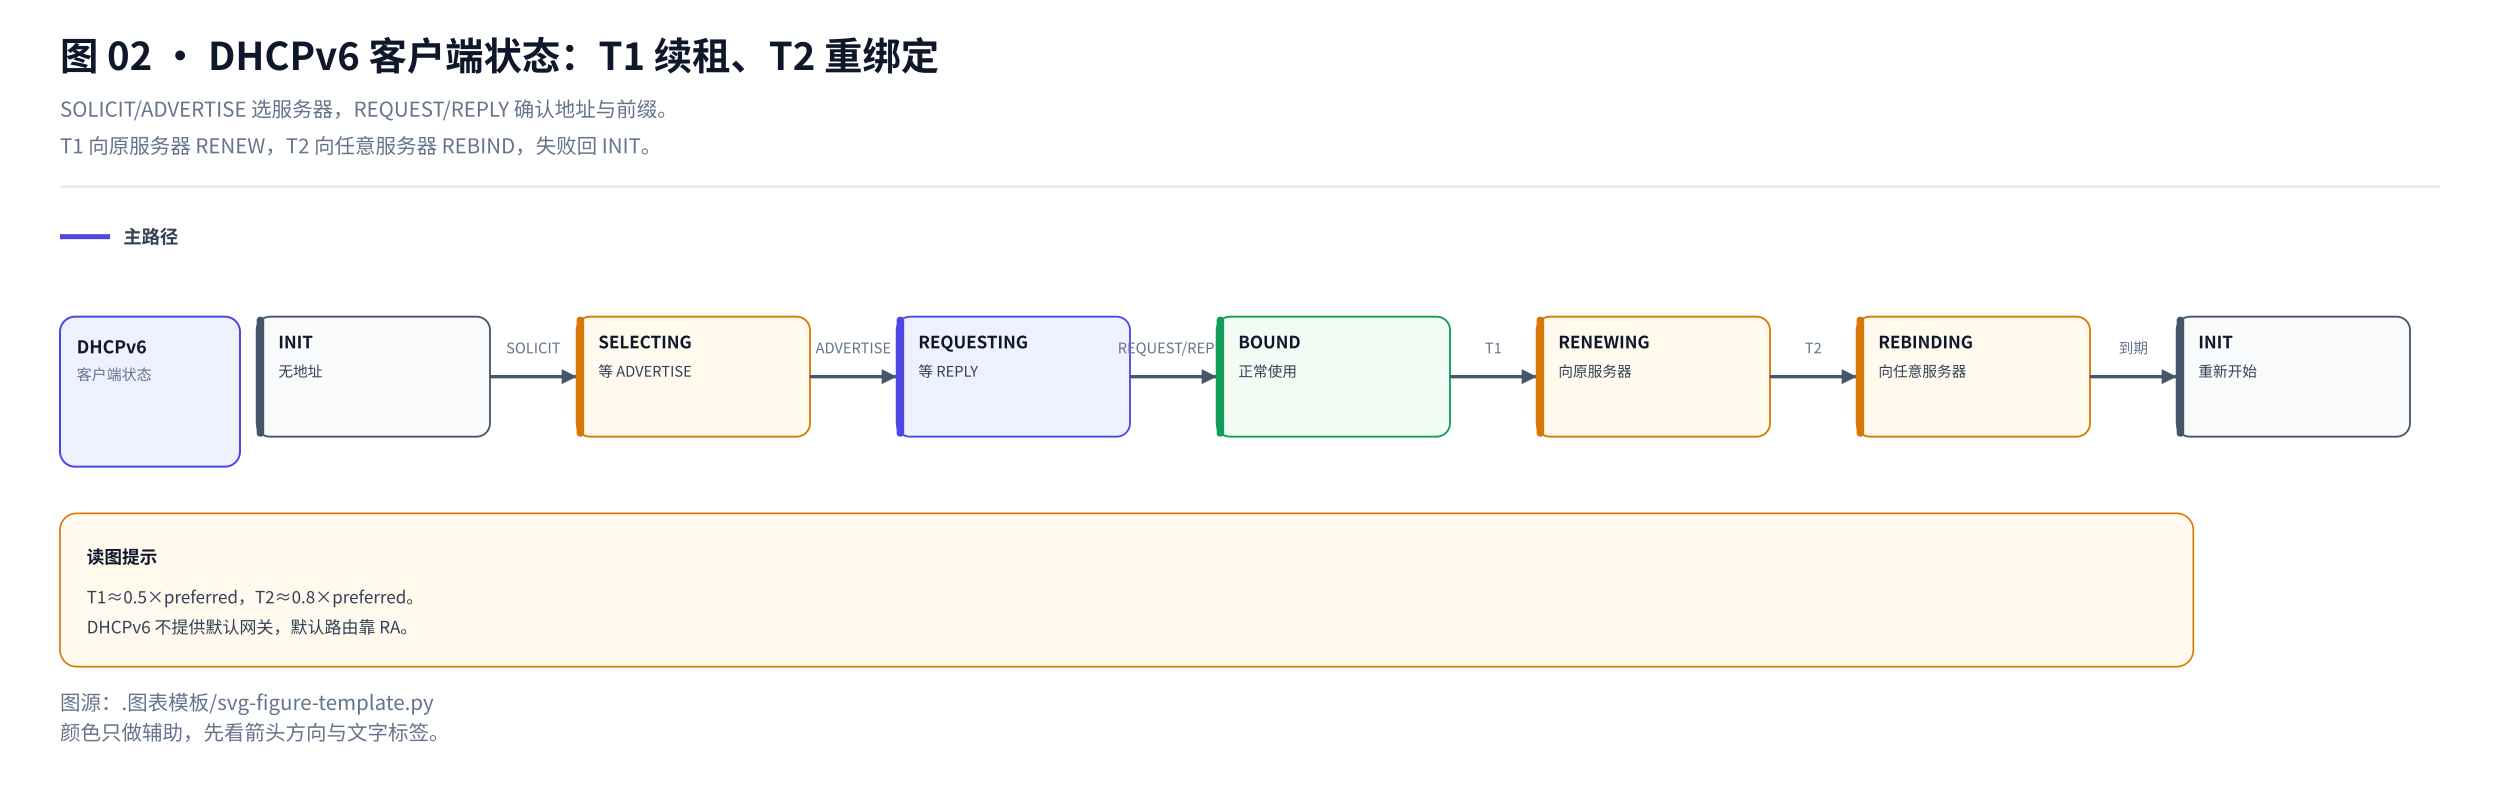
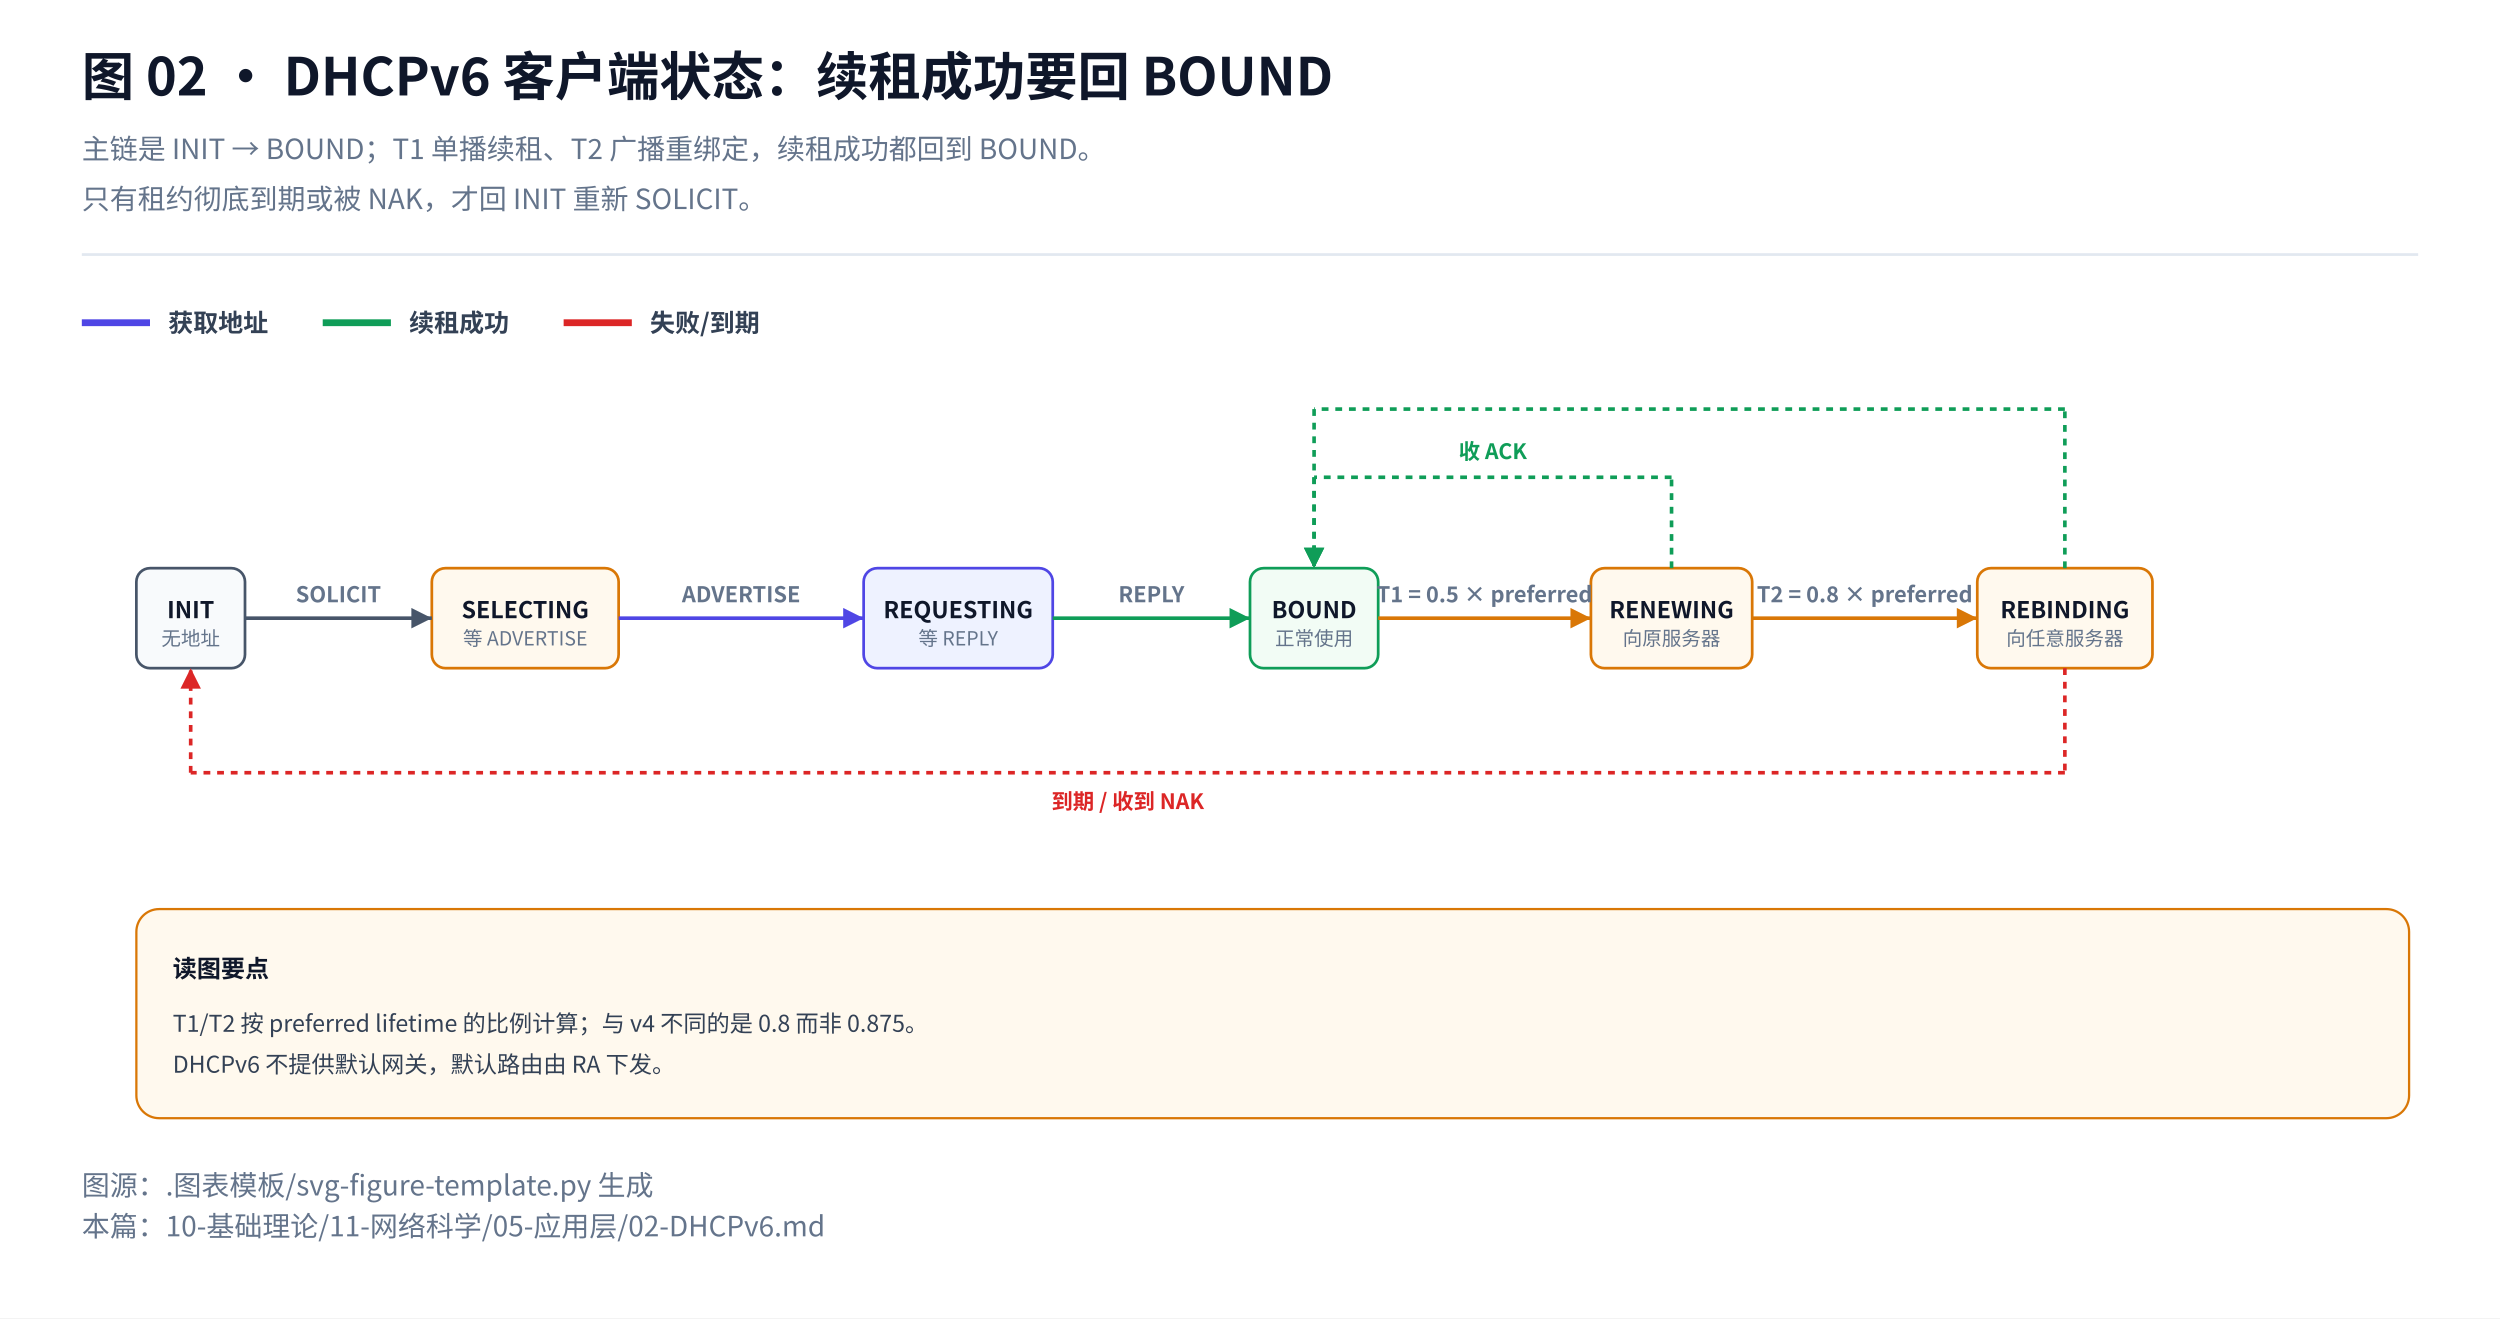
- <svg xmlns="http://www.w3.org/2000/svg" width="1500" height="480" viewBox="0 0 1500 480" font-family="'Noto Sans CJK SC','Source Han Sans SC','WenQuanYi Micro Hei',sans-serif">
-   <rect width="1500" height="480" fill="#ffffff" />
-   <line x1="36" y1="112" x2="1464" y2="112" stroke="#e2e8f0" stroke-width="1.2" />
-   <text x="36" y="42" font-size="23" fill="#0f172a" xml:space="preserve" font-weight="700">图 02 · DHCPv6 客户端状态：T1 续租、T2 重绑定</text>
-   <text x="36" y="70" font-size="12.3" fill="#64748b" xml:space="preserve">SOLICIT/ADVERTISE 选服务器，REQUEST/REPLY 确认地址与前缀。</text>
-   <text x="36" y="92" font-size="12.3" fill="#64748b" xml:space="preserve">T1 向原服务器 RENEW，T2 向任意服务器 REBIND，失败回 INIT。</text>
+ <svg xmlns="http://www.w3.org/2000/svg" width="1100" height="580" viewBox="0 0 1100 580" font-family="'Noto Sans CJK SC','Source Han Sans SC','WenQuanYi Micro Hei',sans-serif">
+   <rect width="1100" height="580" fill="#ffffff" />
+   <line x1="36" y1="112" x2="1064" y2="112" stroke="#e2e8f0" stroke-width="1.2" />
+   <text x="36" y="42" font-size="23" fill="#0f172a" xml:space="preserve" font-weight="700">图 02 · DHCPv6 客户端状态：续租成功要回 BOUND</text>
+   <text x="36" y="70" font-size="12.3" fill="#64748b" xml:space="preserve">主链是 INIT → BOUND；T1 单播续租、T2 广播重绑定，续租成功都回到 BOUND。</text>
+   <text x="36" y="92" font-size="12.3" fill="#64748b" xml:space="preserve">只有租约彻底到期或被 NAK，才回 INIT 重新 SOLICIT。</text>
  <line x1="36" y1="142" x2="66" y2="142" stroke="#4f46e5" stroke-width="3" />
-   <text x="74" y="146" font-size="11" fill="#334155" xml:space="preserve" font-weight="600">主路径</text>
-   <rect x="36" y="190" width="108" height="90" fill="#eef2ff" rx="9" stroke="#4f46e5" stroke-width="1.2" />
-   <text x="46" y="212" font-size="10.6" fill="#0f172a" xml:space="preserve" font-weight="700">DHCPv6</text>
-   <text x="46" y="228" font-size="9" fill="#64748b" xml:space="preserve">客户端状态</text>
-   <rect x="154" y="190" width="140" height="72" fill="#f8fafc" rx="8" stroke="#475569" stroke-width="1.1" />
-   <rect x="154" y="190" width="4.5" height="72" fill="#475569" rx="2" />
-   <text x="167" y="209" font-size="10.2" fill="#0f172a" xml:space="preserve" font-weight="700">INIT</text>
-   <text x="167" y="226" font-size="8.8" fill="#334155" xml:space="preserve">无地址</text>
-   <line x1="294" y1="226" x2="346" y2="226" stroke="#475569" stroke-width="2" />
-   <polygon points="346,226 337,221.5 337,230.5" fill="#475569" />
-   <text x="320" y="212" font-size="8.8" fill="#64748b" xml:space="preserve" text-anchor="middle">SOLICIT</text>
-   <rect x="346" y="190" width="140" height="72" fill="#fff9ee" rx="8" stroke="#d97706" stroke-width="1.1" />
-   <rect x="346" y="190" width="4.5" height="72" fill="#d97706" rx="2" />
-   <text x="359" y="209" font-size="10.2" fill="#0f172a" xml:space="preserve" font-weight="700">SELECTING</text>
-   <text x="359" y="226" font-size="8.8" fill="#334155" xml:space="preserve">等 ADVERTISE</text>
-   <line x1="486" y1="226" x2="538" y2="226" stroke="#475569" stroke-width="2" />
-   <polygon points="538,226 529,221.5 529,230.5" fill="#475569" />
-   <text x="512" y="212" font-size="8.8" fill="#64748b" xml:space="preserve" text-anchor="middle">ADVERTISE</text>
-   <rect x="538" y="190" width="140" height="72" fill="#eef2ff" rx="8" stroke="#4f46e5" stroke-width="1.1" />
-   <rect x="538" y="190" width="4.5" height="72" fill="#4f46e5" rx="2" />
-   <text x="551" y="209" font-size="10.2" fill="#0f172a" xml:space="preserve" font-weight="700">REQUESTING</text>
-   <text x="551" y="226" font-size="8.8" fill="#334155" xml:space="preserve">等 REPLY</text>
-   <line x1="678" y1="226" x2="730" y2="226" stroke="#475569" stroke-width="2" />
-   <polygon points="730,226 721,221.5 721,230.5" fill="#475569" />
-   <text x="704" y="212" font-size="8.8" fill="#64748b" xml:space="preserve" text-anchor="middle">REQUEST/REPLY</text>
-   <rect x="730" y="190" width="140" height="72" fill="#f2fcf5" rx="8" stroke="#0f9d58" stroke-width="1.1" />
-   <rect x="730" y="190" width="4.5" height="72" fill="#0f9d58" rx="2" />
-   <text x="743" y="209" font-size="10.2" fill="#0f172a" xml:space="preserve" font-weight="700">BOUND</text>
-   <text x="743" y="226" font-size="8.8" fill="#334155" xml:space="preserve">正常使用</text>
-   <line x1="870" y1="226" x2="922" y2="226" stroke="#475569" stroke-width="2" />
-   <polygon points="922,226 913,221.5 913,230.5" fill="#475569" />
-   <text x="896" y="212" font-size="8.8" fill="#64748b" xml:space="preserve" text-anchor="middle">T1</text>
-   <rect x="922" y="190" width="140" height="72" fill="#fff9ee" rx="8" stroke="#d97706" stroke-width="1.1" />
-   <rect x="922" y="190" width="4.5" height="72" fill="#d97706" rx="2" />
-   <text x="935" y="209" font-size="10.2" fill="#0f172a" xml:space="preserve" font-weight="700">RENEWING</text>
-   <text x="935" y="226" font-size="8.8" fill="#334155" xml:space="preserve">向原服务器</text>
-   <line x1="1062" y1="226" x2="1114" y2="226" stroke="#475569" stroke-width="2" />
-   <polygon points="1114,226 1105,221.5 1105,230.5" fill="#475569" />
-   <text x="1088" y="212" font-size="8.8" fill="#64748b" xml:space="preserve" text-anchor="middle">T2</text>
-   <rect x="1114" y="190" width="140" height="72" fill="#fff9ee" rx="8" stroke="#d97706" stroke-width="1.1" />
-   <rect x="1114" y="190" width="4.5" height="72" fill="#d97706" rx="2" />
-   <text x="1127" y="209" font-size="10.2" fill="#0f172a" xml:space="preserve" font-weight="700">REBINDING</text>
-   <text x="1127" y="226" font-size="8.8" fill="#334155" xml:space="preserve">向任意服务器</text>
-   <line x1="1254" y1="226" x2="1306" y2="226" stroke="#475569" stroke-width="2" />
-   <polygon points="1306,226 1297,221.5 1297,230.5" fill="#475569" />
-   <text x="1280" y="212" font-size="8.8" fill="#64748b" xml:space="preserve" text-anchor="middle">到期</text>
-   <rect x="1306" y="190" width="140" height="72" fill="#f8fafc" rx="8" stroke="#475569" stroke-width="1.1" />
-   <rect x="1306" y="190" width="4.5" height="72" fill="#475569" rx="2" />
-   <text x="1319" y="209" font-size="10.2" fill="#0f172a" xml:space="preserve" font-weight="700">INIT</text>
-   <text x="1319" y="226" font-size="8.8" fill="#334155" xml:space="preserve">重新开始</text>
-   <rect x="36" y="308" width="1280" height="92" fill="#fff9ee" rx="10" stroke="#d97706" stroke-width="1" />
-   <text x="52" y="338" font-size="10.6" fill="#0f172a" xml:space="preserve" font-weight="700">读图提示</text>
-   <text x="52" y="362" font-size="10.2" fill="#334155" xml:space="preserve">T1≈0.5×preferred，T2≈0.8×preferred。</text>
-   <text x="52" y="380" font-size="10.2" fill="#334155" xml:space="preserve">DHCPv6 不提供默认网关，默认路由靠 RA。</text>
-   <text x="36" y="426" font-size="12.3" fill="#64748b" xml:space="preserve">图源：.图表模板/svg-figure-template.py</text>
-   <text x="36" y="444" font-size="12.3" fill="#64748b" xml:space="preserve">颜色只做辅助，先看箭头方向与文字标签。</text>
+   <text x="74" y="146" font-size="11" fill="#334155" xml:space="preserve" font-weight="600">获取地址</text>
+   <line x1="142" y1="142" x2="172" y2="142" stroke="#0f9d58" stroke-width="3" />
+   <text x="180" y="146" font-size="11" fill="#334155" xml:space="preserve" font-weight="600">续租成功</text>
+   <line x1="248" y1="142" x2="278" y2="142" stroke="#dc2626" stroke-width="3" />
+   <text x="286" y="146" font-size="11" fill="#334155" xml:space="preserve" font-weight="600">失败/到期</text>
+   <rect x="60" y="250" width="47.8" height="44" fill="#f8fafc" rx="6" stroke="#475569" stroke-width="1.2" />
+   <text x="83.9" y="272" font-size="10.2" fill="#0f172a" xml:space="preserve" font-weight="700" text-anchor="middle">INIT</text>
+   <text x="83.9" y="284" font-size="8.6" fill="#64748b" xml:space="preserve" text-anchor="middle">无地址</text>
+   <rect x="190" y="250" width="82.2" height="44" fill="#fff9ee" rx="6" stroke="#d97706" stroke-width="1.2" />
+   <text x="231.1" y="272" font-size="10.2" fill="#0f172a" xml:space="preserve" font-weight="700" text-anchor="middle">SELECTING</text>
+   <text x="231.1" y="284" font-size="8.6" fill="#64748b" xml:space="preserve" text-anchor="middle">等 ADVERTISE</text>
+   <rect x="380" y="250" width="83.2" height="44" fill="#eef2ff" rx="6" stroke="#4f46e5" stroke-width="1.2" />
+   <text x="421.6" y="272" font-size="10.2" fill="#0f172a" xml:space="preserve" font-weight="700" text-anchor="middle">REQUESTING</text>
+   <text x="421.6" y="284" font-size="8.6" fill="#64748b" xml:space="preserve" text-anchor="middle">等 REPLY</text>
+   <rect x="550" y="250" width="56.4" height="44" fill="#f2fcf5" rx="6" stroke="#0f9d58" stroke-width="1.2" />
+   <text x="578.2" y="272" font-size="10.2" fill="#0f172a" xml:space="preserve" font-weight="700" text-anchor="middle">BOUND</text>
+   <text x="578.2" y="284" font-size="8.6" fill="#64748b" xml:space="preserve" text-anchor="middle">正常使用</text>
+   <rect x="700" y="250" width="70.96" height="44" fill="#fff9ee" rx="6" stroke="#d97706" stroke-width="1.2" />
+   <text x="735.48" y="272" font-size="10.2" fill="#0f172a" xml:space="preserve" font-weight="700" text-anchor="middle">RENEWING</text>
+   <text x="735.48" y="284" font-size="8.6" fill="#64748b" xml:space="preserve" text-anchor="middle">向原服务器</text>
+   <rect x="870" y="250" width="77.08" height="44" fill="#fff9ee" rx="6" stroke="#d97706" stroke-width="1.2" />
+   <text x="908.54" y="272" font-size="10.2" fill="#0f172a" xml:space="preserve" font-weight="700" text-anchor="middle">REBINDING</text>
+   <text x="908.54" y="284" font-size="8.6" fill="#64748b" xml:space="preserve" text-anchor="middle">向任意服务器</text>
+   <line x1="107.8" y1="272" x2="190" y2="272" stroke="#475569" stroke-width="1.6" />
+   <polygon points="190,272 181,267.5 181,276.5" fill="#475569" />
+   <text x="148.9" y="265" font-size="9.6" fill="#64748b" xml:space="preserve" font-weight="600" text-anchor="middle">SOLICIT</text>
+   <line x1="272.2" y1="272" x2="380" y2="272" stroke="#4f46e5" stroke-width="1.6" />
+   <polygon points="380,272 371,267.5 371,276.5" fill="#4f46e5" />
+   <text x="326.1" y="265" font-size="9.6" fill="#64748b" xml:space="preserve" font-weight="600" text-anchor="middle">ADVERTISE</text>
+   <line x1="463.2" y1="272" x2="550" y2="272" stroke="#0f9d58" stroke-width="1.6" />
+   <polygon points="550,272 541,267.5 541,276.5" fill="#0f9d58" />
+   <text x="506.6" y="265" font-size="9.6" fill="#64748b" xml:space="preserve" font-weight="600" text-anchor="middle">REPLY</text>
+   <line x1="606.4" y1="272" x2="700" y2="272" stroke="#d97706" stroke-width="1.6" />
+   <polygon points="700,272 691,267.5 691,276.5" fill="#d97706" />
+   <text x="653.2" y="265" font-size="9.6" fill="#64748b" xml:space="preserve" font-weight="600" text-anchor="middle">T1 = 0.5 × preferred</text>
+   <line x1="770.96" y1="272" x2="870" y2="272" stroke="#d97706" stroke-width="1.6" />
+   <polygon points="870,272 861,267.5 861,276.5" fill="#d97706" />
+   <text x="820.48" y="265" font-size="9.6" fill="#64748b" xml:space="preserve" font-weight="600" text-anchor="middle">T2 = 0.8 × preferred</text>
+   <line x1="735.48" y1="250" x2="735.48" y2="210" stroke="#0f9d58" stroke-width="1.6" stroke-dasharray="3 3" />
+   <line x1="735.48" y1="210" x2="578.2" y2="210" stroke="#0f9d58" stroke-width="1.6" stroke-dasharray="3 3" />
+   <line x1="578.2" y1="210" x2="578.2" y2="250" stroke="#0f9d58" stroke-width="1.6" stroke-dasharray="3 3" />
+   <polygon points="578.2,250 582.7,241 573.7,241" fill="#0f9d58" />
+   <text x="656.84" y="202" font-size="9.4" fill="#0f9d58" xml:space="preserve" font-weight="600" text-anchor="middle">收 ACK</text>
+   <line x1="908.54" y1="250" x2="908.54" y2="180" stroke="#0f9d58" stroke-width="1.6" stroke-dasharray="3 3" />
+   <line x1="908.54" y1="180" x2="578.2" y2="180" stroke="#0f9d58" stroke-width="1.6" stroke-dasharray="3 3" />
+   <line x1="578.2" y1="180" x2="578.2" y2="250" stroke="#0f9d58" stroke-width="1.6" stroke-dasharray="3 3" />
+   <polygon points="578.2,250 582.7,241 573.7,241" fill="#0f9d58" />
+   <line x1="908.54" y1="294" x2="908.54" y2="340" stroke="#dc2626" stroke-width="1.6" stroke-dasharray="3 3" />
+   <line x1="908.54" y1="340" x2="83.9" y2="340" stroke="#dc2626" stroke-width="1.6" stroke-dasharray="3 3" />
+   <line x1="83.9" y1="340" x2="83.9" y2="294" stroke="#dc2626" stroke-width="1.6" stroke-dasharray="3 3" />
+   <polygon points="83.9,294 79.4,303 88.4,303" fill="#dc2626" />
+   <text x="496.22" y="356" font-size="9.4" fill="#dc2626" xml:space="preserve" font-weight="600" text-anchor="middle">到期 / 收到 NAK</text>
+   <rect x="60" y="400" width="1000" height="92" fill="#fff9ee" rx="10" stroke="#d97706" stroke-width="1" />
+   <text x="76" y="430" font-size="10.6" fill="#0f172a" xml:space="preserve" font-weight="700">读图要点</text>
+   <text x="76" y="454" font-size="10.2" fill="#334155" xml:space="preserve">T1/T2 按 preferred lifetime 的比例计算；与 v4 不同的是 0.8 而非 0.875。</text>
+   <text x="76" y="472" font-size="10.2" fill="#334155" xml:space="preserve">DHCPv6 不提供默认网关，默认路由由 RA 下发。</text>
+   <text x="36" y="526" font-size="12.3" fill="#64748b" xml:space="preserve">图源：.图表模板/svg-figure-template.py 生成</text>
+   <text x="36" y="544" font-size="12.3" fill="#64748b" xml:space="preserve">本篇：10-基础理论/11-网络科学/05-应用层/02-DHCPv6.md</text>
</svg>
